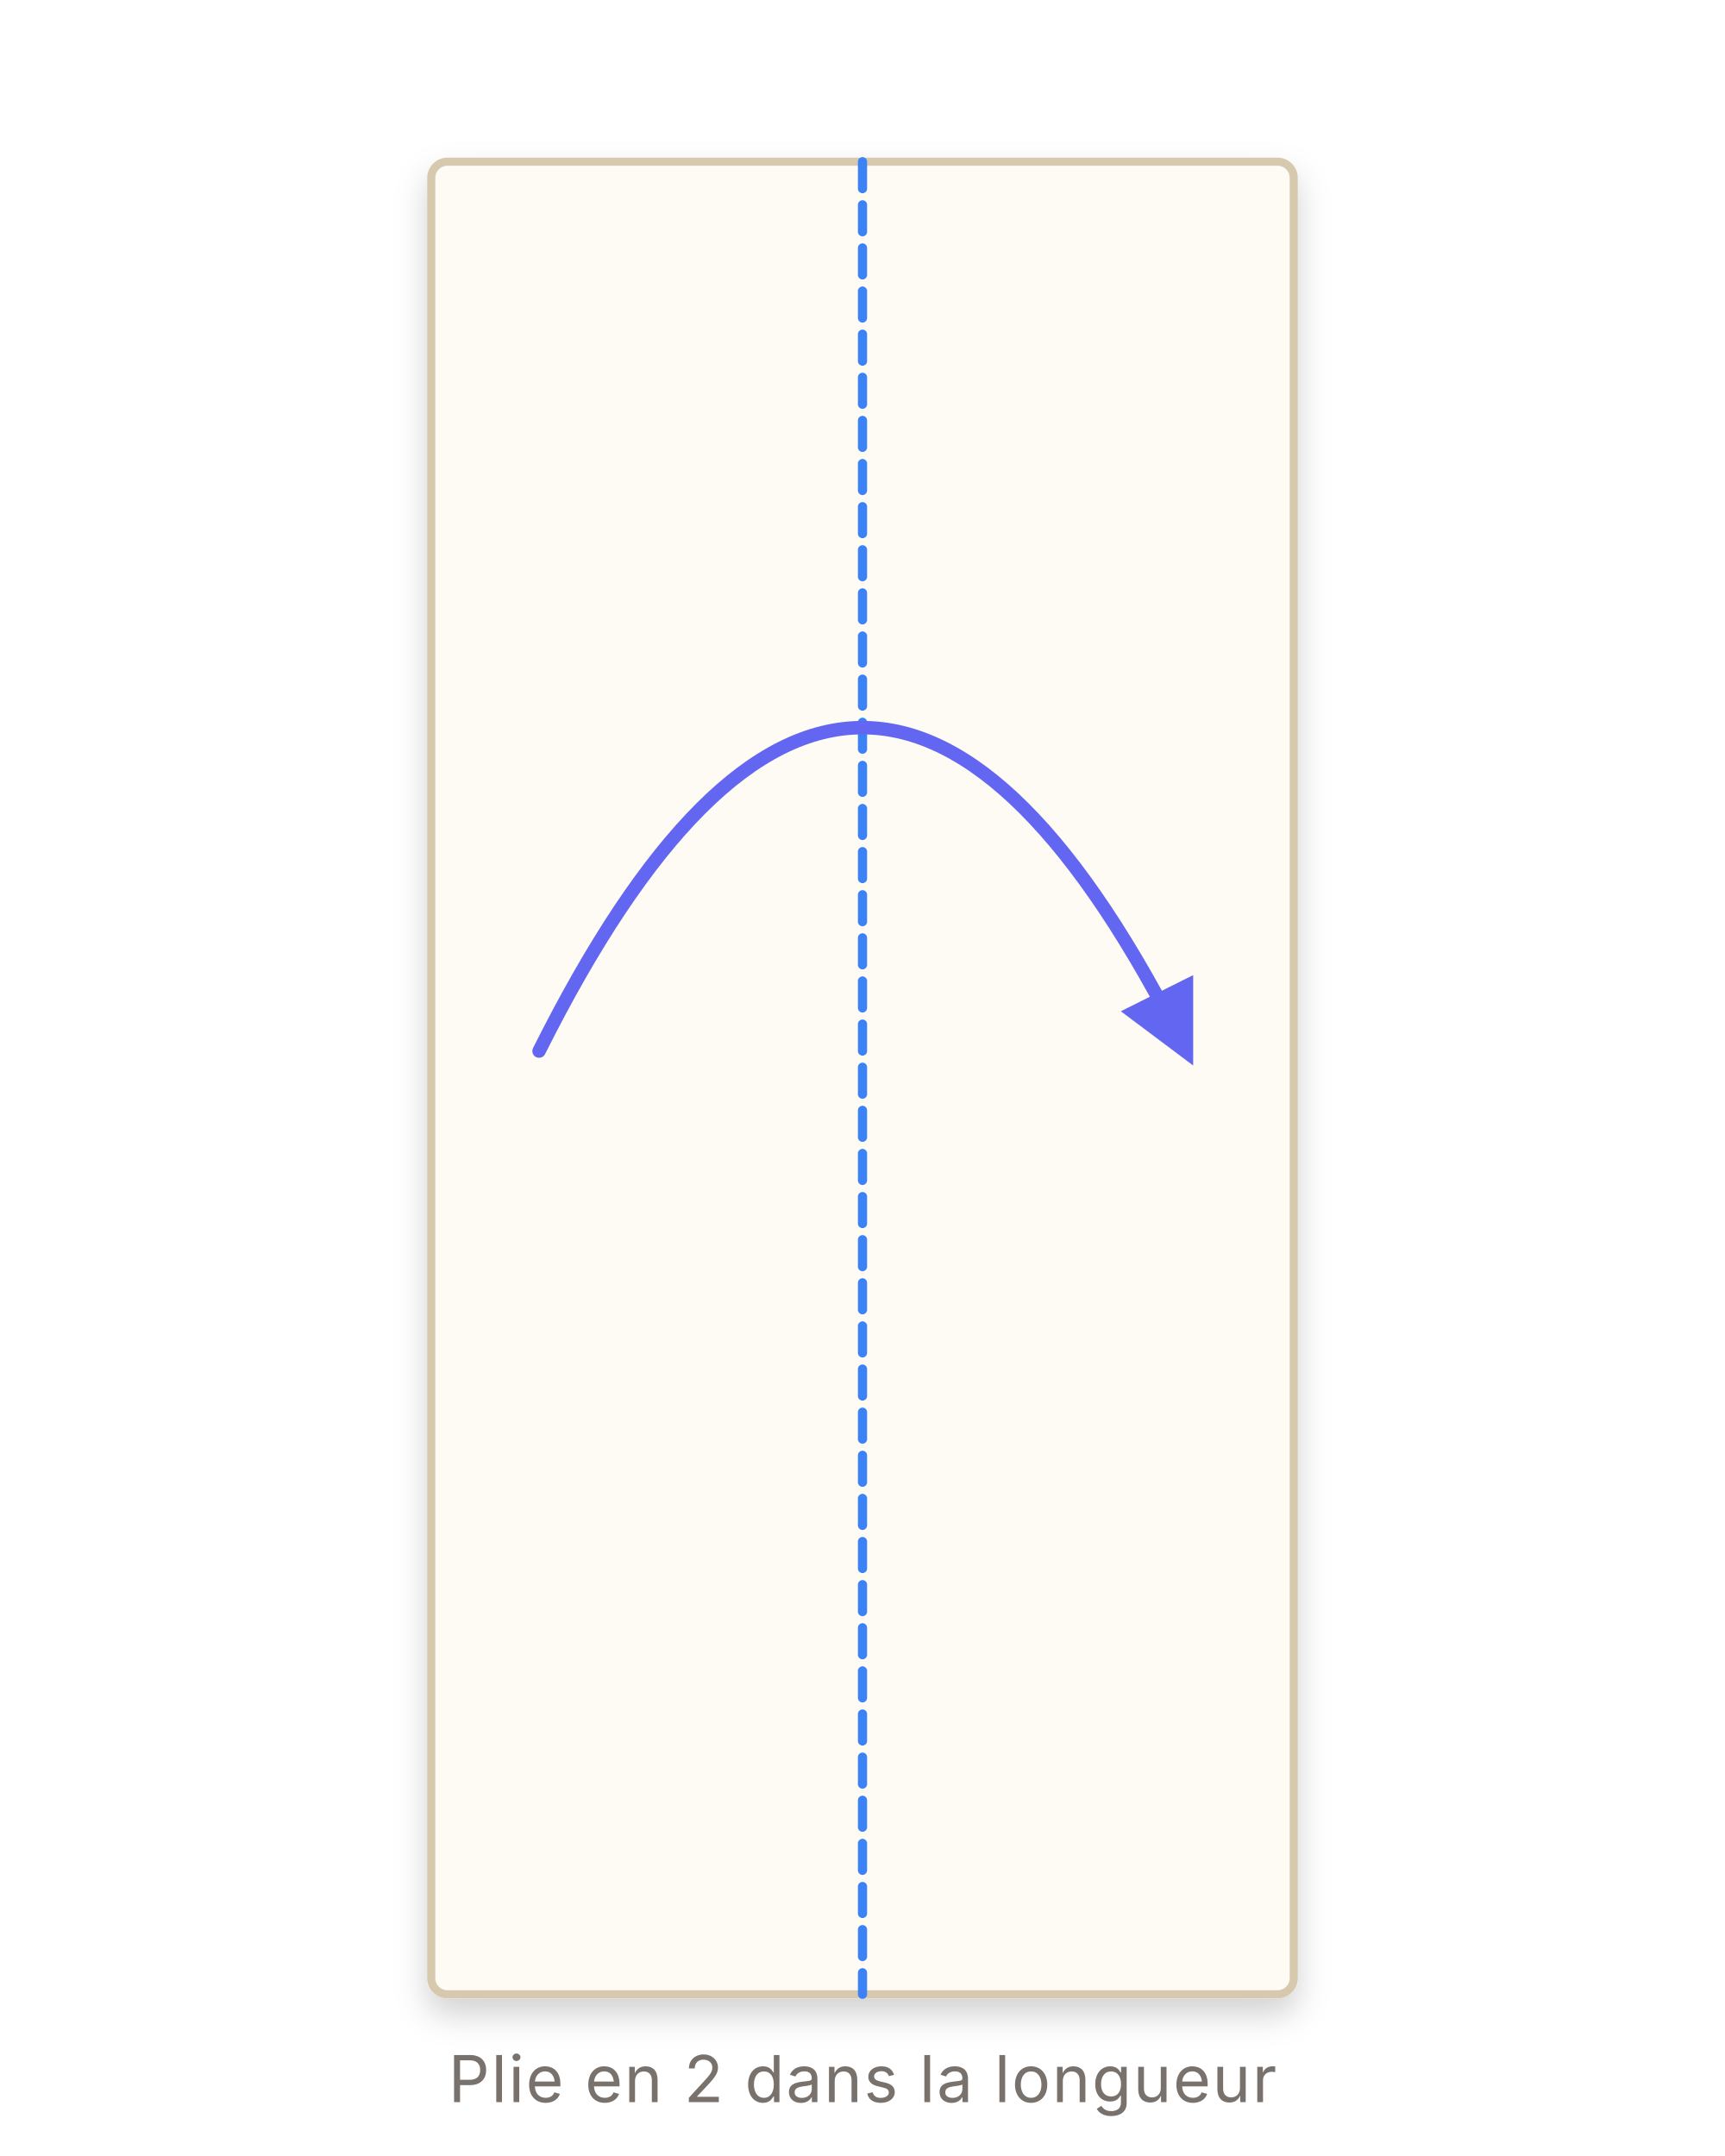
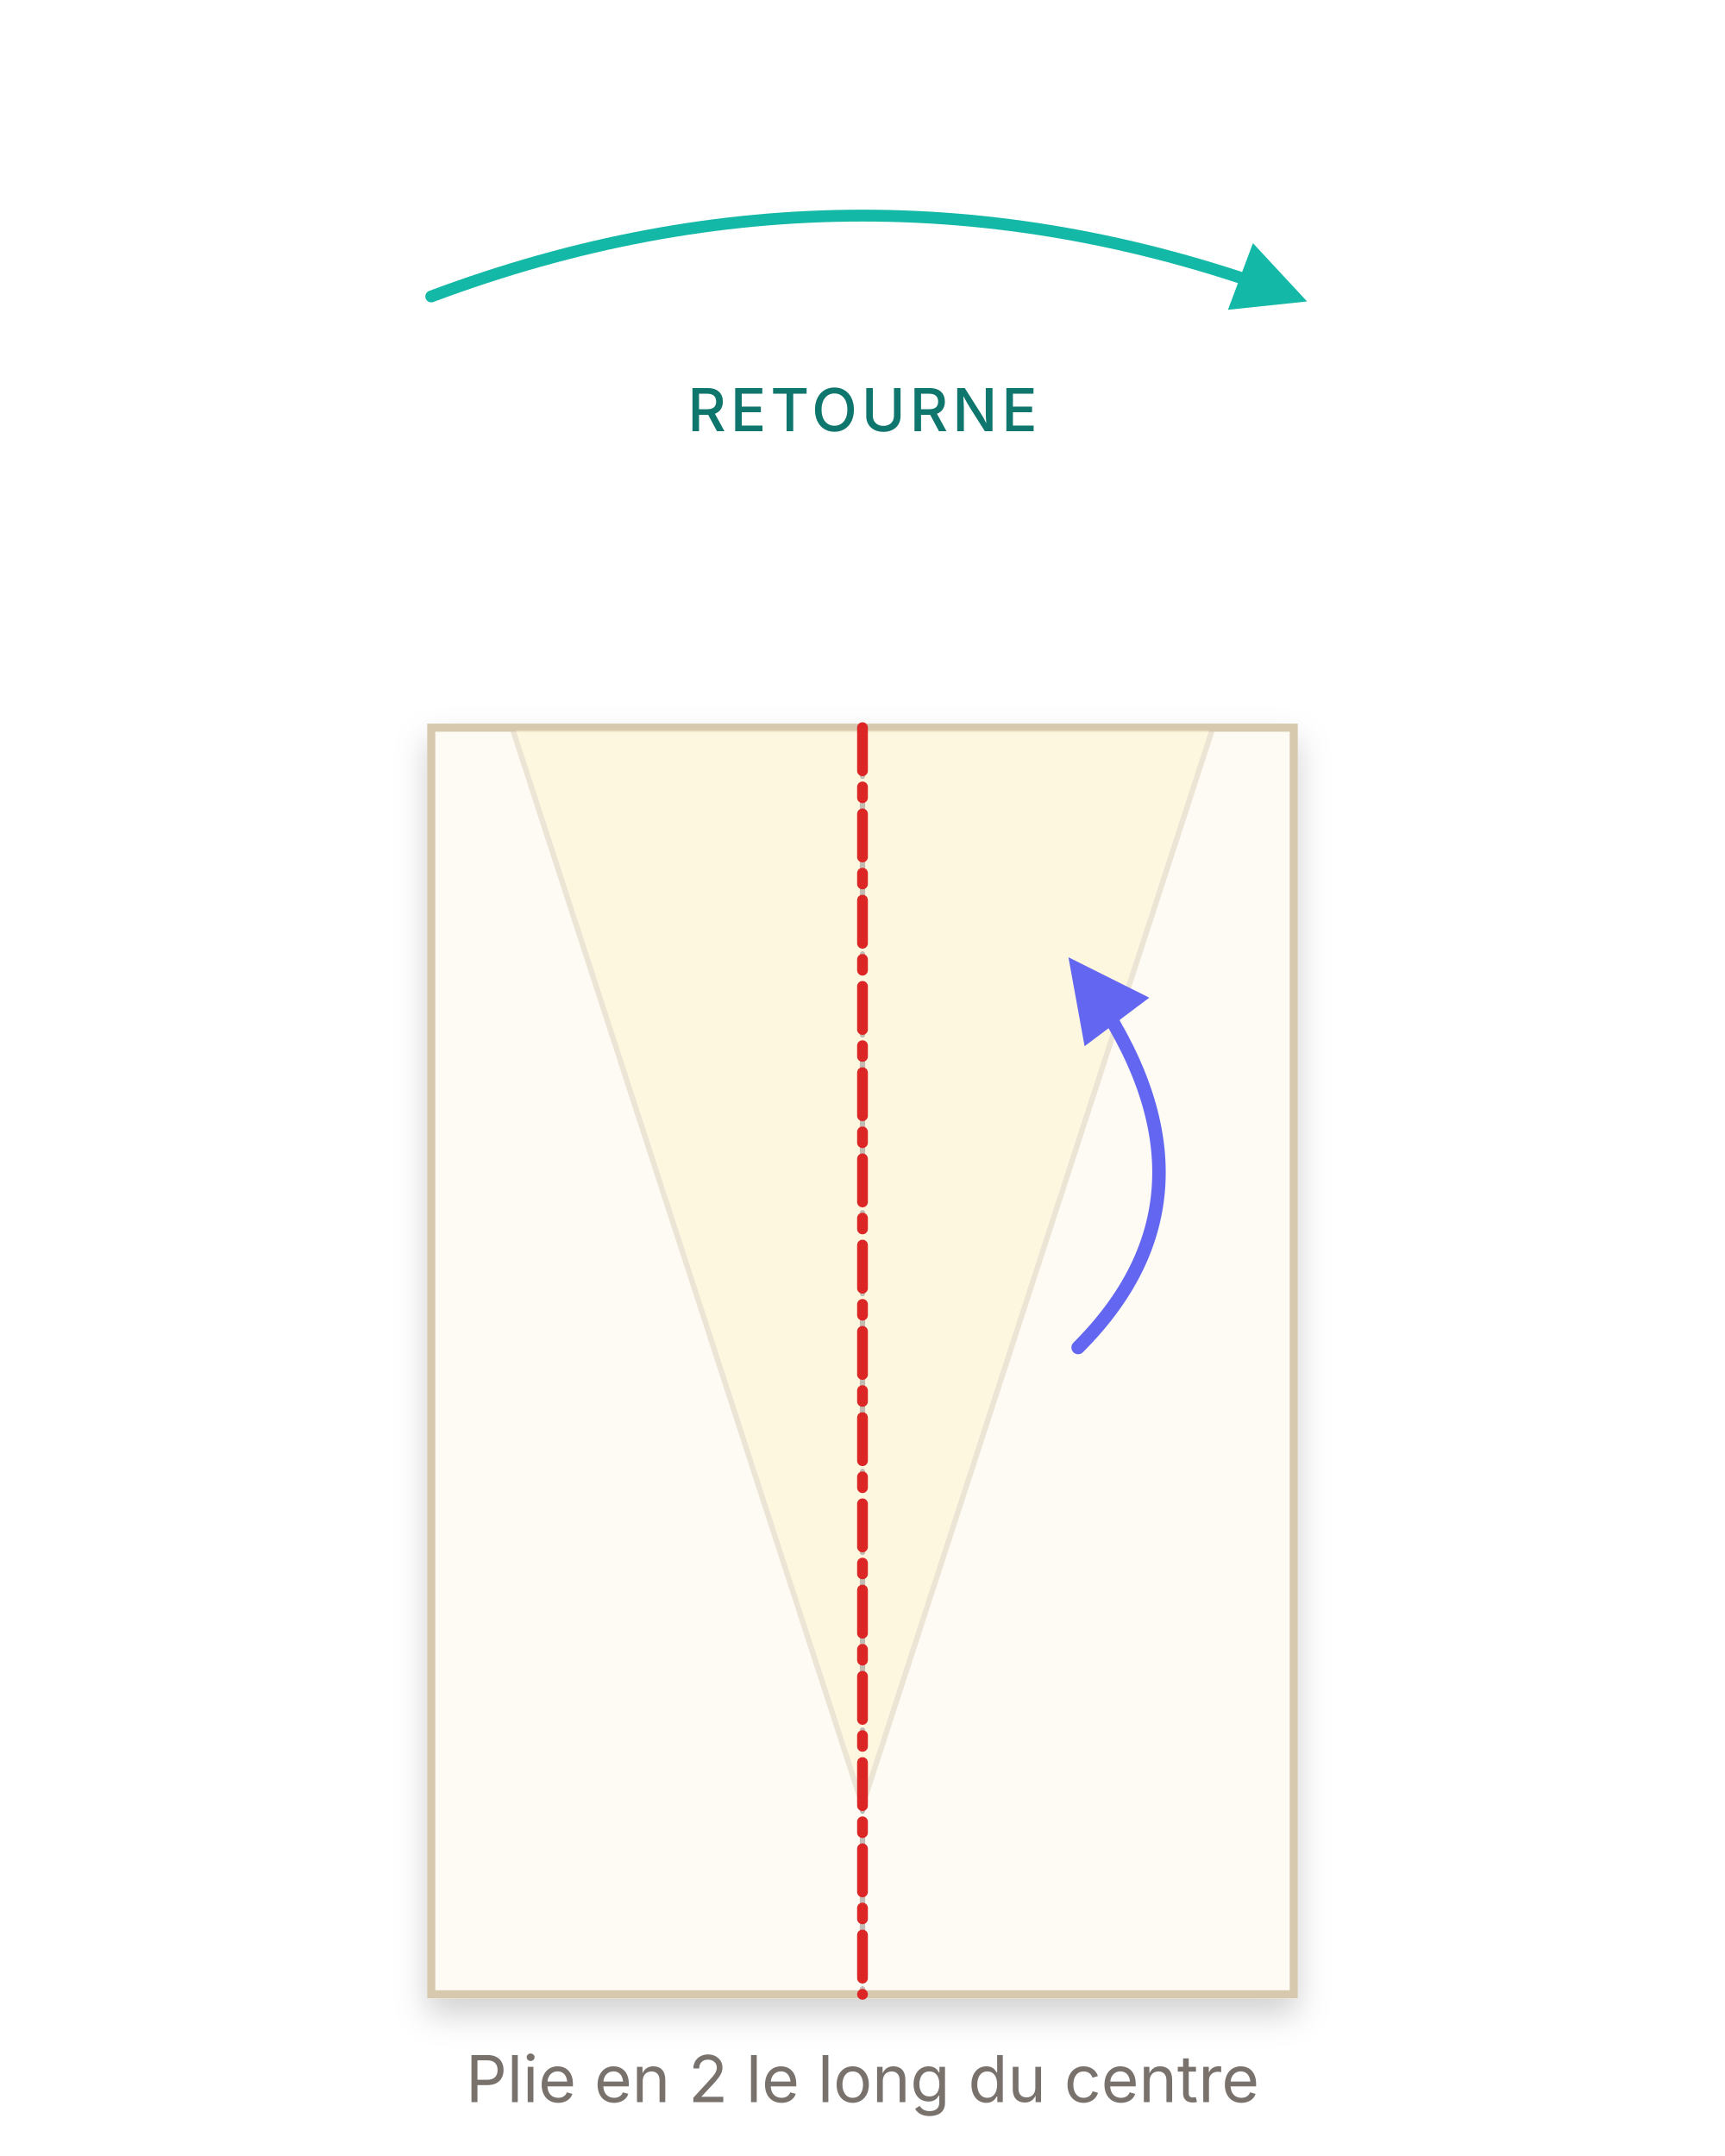
- <svg xmlns="http://www.w3.org/2000/svg" viewBox="0 0 320 400" fill="none" font-family="system-ui, -apple-system, sans-serif">
+ <svg xmlns="http://www.w3.org/2000/svg" viewBox="0 0 320 400" fill="none" font-family="system-ui,-apple-system,sans-serif">
  <defs>
    <filter id="ps" x="-10%" y="-10%" width="120%" height="120%">
      <feGaussianBlur in="SourceAlpha" stdDeviation="3" />
      <feOffset dx="0" dy="3" />
      <feComponentTransfer>
        <feFuncA type="linear" slope="0.18" />
      </feComponentTransfer>
      <feMerge>
        <feMergeNode />
        <feMergeNode in="SourceGraphic" />
      </feMerge>
    </filter>
    <marker id="arr" viewBox="0 0 10 10" refX="8" refY="5" markerWidth="6" markerHeight="6" orient="auto-start-reverse">
      <path d="M 0 0 L 10 5 L 0 10 z" fill="#6366f1" />
    </marker>
    <marker id="arrT" viewBox="0 0 10 10" refX="8" refY="5" markerWidth="6" markerHeight="6" orient="auto-start-reverse">
      <path d="M 0 0 L 10 5 L 0 10 z" fill="#14b8a6" />
    </marker>
    <linearGradient id="foldTri" x1="0" y1="0" x2="1" y2="1">
      <stop offset="0" stop-color="#fff7ed" />
      <stop offset="1" stop-color="#fed7aa" stop-opacity="0.7" />
    </linearGradient>
  </defs>
-   <rect x="80" y="30" width="160" height="340" rx="3" fill="#fefaf4" stroke="#d6c9ae" stroke-width="1.5" filter="url(#ps)" />
-   <line x1="160" y1="30" x2="160" y2="370" stroke="#3b82f6" stroke-width="1.7" stroke-dasharray="5 3" stroke-linecap="round" />
-   <path d="M 100 195 Q 160 75 220 195" stroke="#6366f1" stroke-width="2.5" stroke-linecap="round" fill="none" marker-end="url(#arr)" />
-   <text x="160" y="390" text-anchor="middle" font-size="12" fill="#78716c" letter-spacing="0.3">Plie en 2 dans la longueur</text>
+   <g>
+     <path d="M 80 55 Q 160 25 240 55" stroke="#14b8a6" stroke-width="2.2" stroke-linecap="round" fill="none" marker-end="url(#arrT)" />
+     <text x="160" y="80" text-anchor="middle" font-size="11" font-weight="500" fill="#0f766e" letter-spacing="0.8">RETOURNE</text>
+   </g>
+   <polygon points="80,135 240,135 240,370 80,370" fill="#fefaf4" stroke="#d6c9ae" stroke-width="1.5" filter="url(#ps)" />
+   <polygon points="95,135 225,135 160,335" fill="#fef3c7" stroke="#d6c9ae" stroke-width="1" opacity="0.45" />
+   <line x1="160" y1="135" x2="160" y2="370" stroke="#a8a29e" stroke-width="1" stroke-dasharray="3 3" stroke-linecap="round" opacity="0.7" />
+   <line x1="160" y1="135" x2="160" y2="370" stroke="#dc2626" stroke-width="2" stroke-dasharray="8 3 2 3" stroke-linecap="round" />
+   <path d="M 200 250 Q 230 220 200 180" stroke="#6366f1" stroke-width="2.5" stroke-linecap="round" fill="none" marker-end="url(#arr)" />
+   <text x="160" y="390" text-anchor="middle" font-size="12" fill="#78716c">Plie en 2 le long du centre</text>
</svg>
